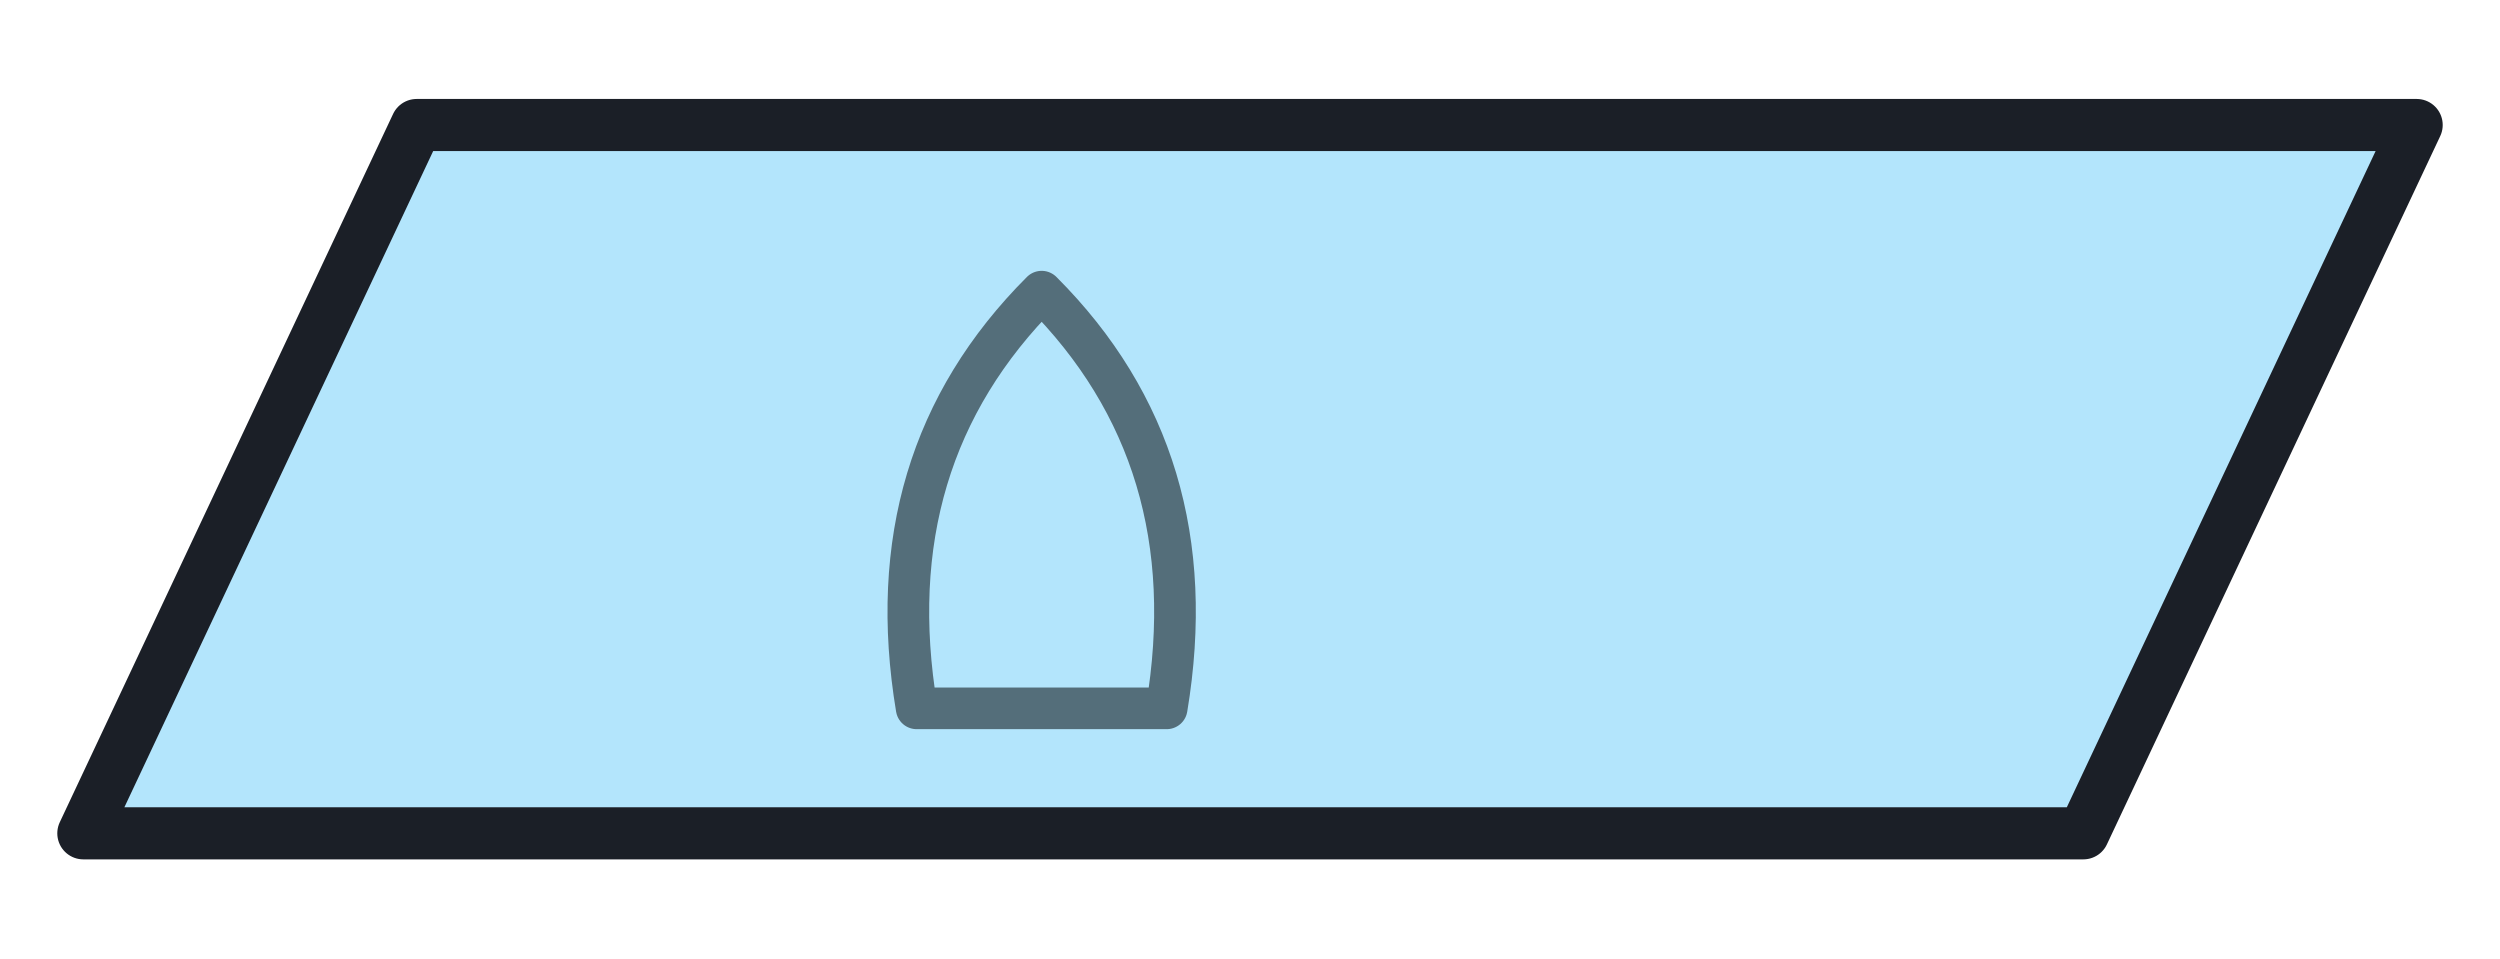
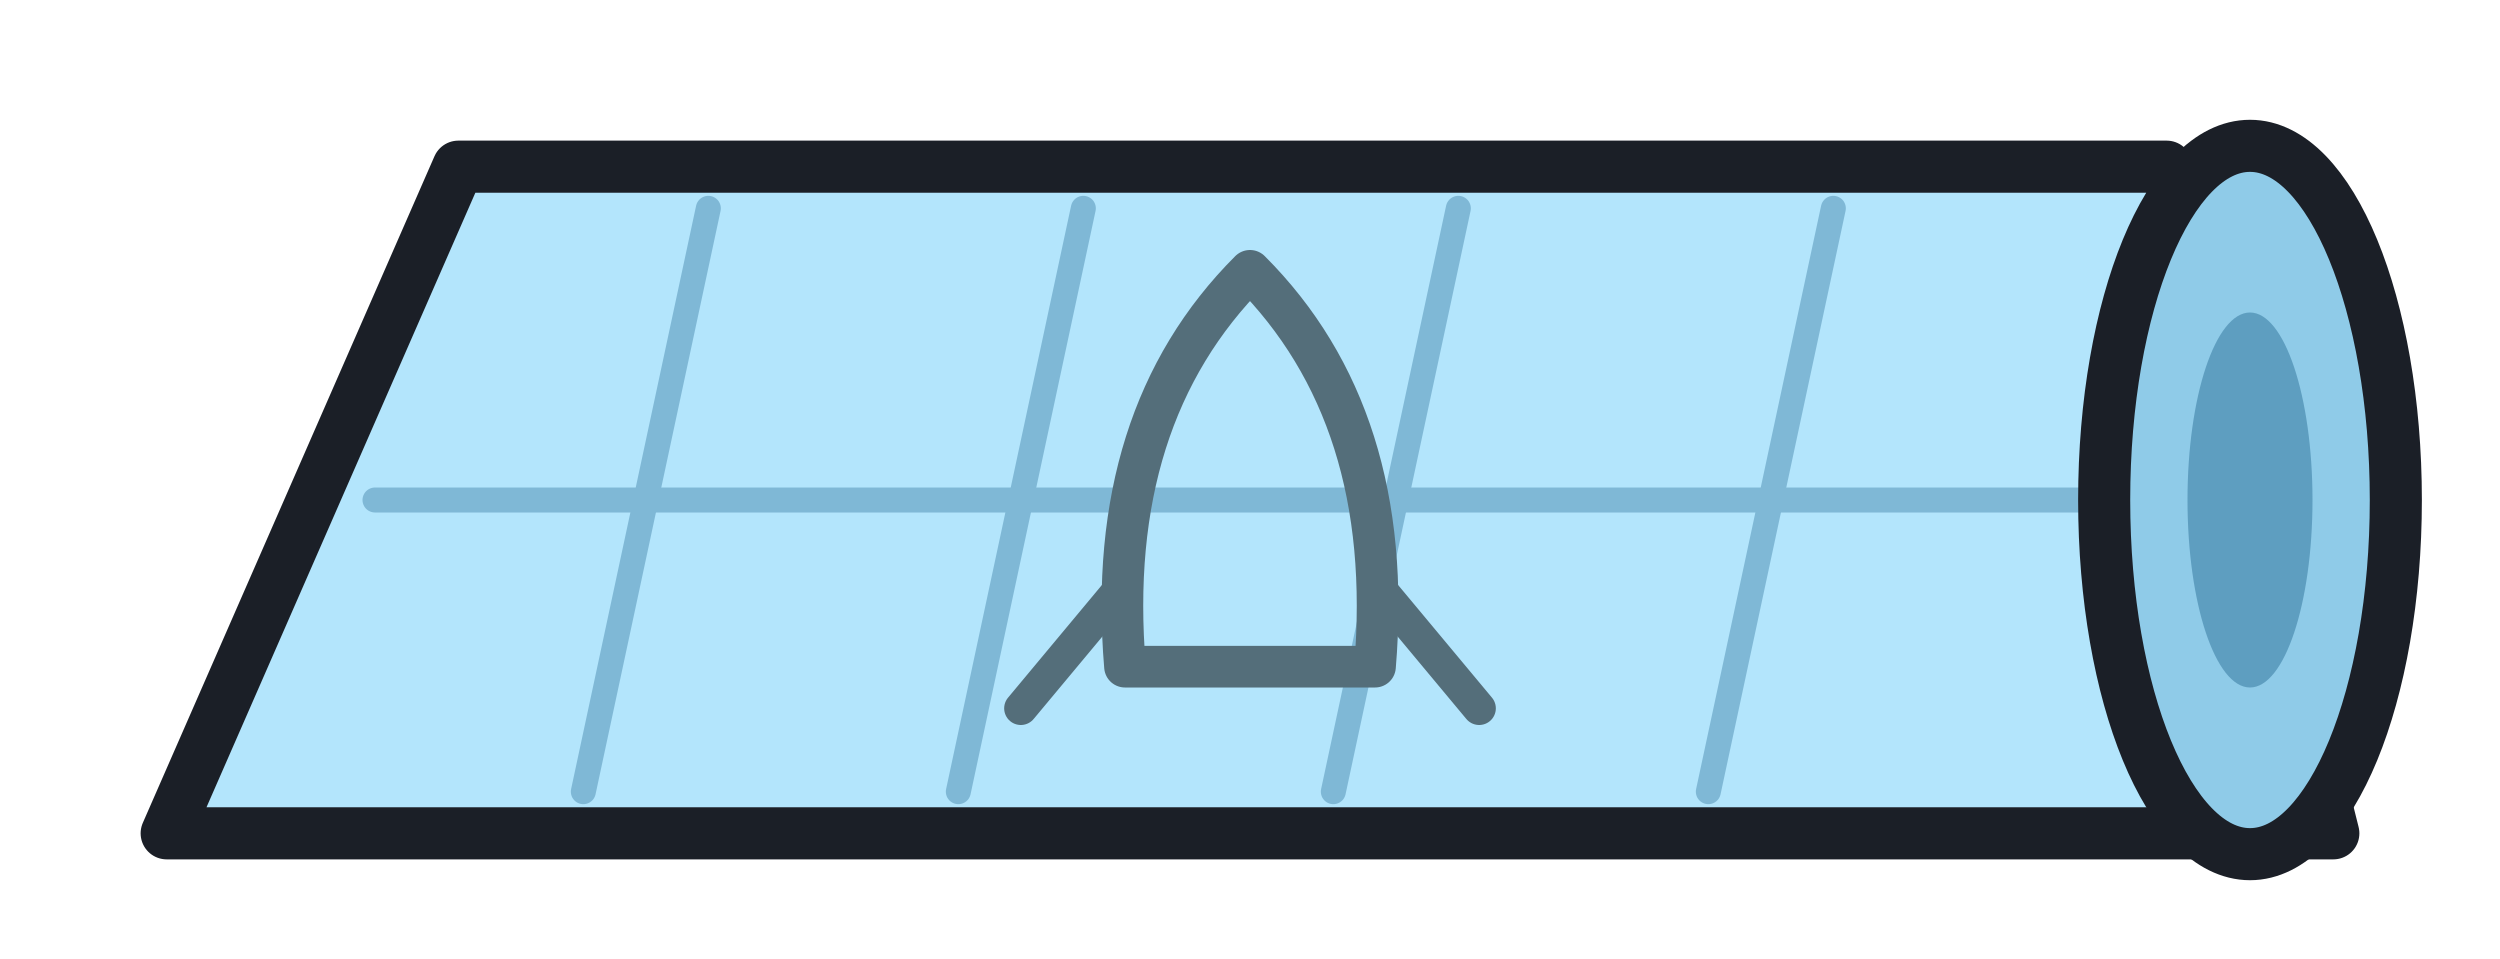
<svg xmlns="http://www.w3.org/2000/svg" width="120" height="46" viewBox="0 0 120 46">
-   <path d="M4 40 L20 6 H116 L100 40 Z" fill="#b3e5fc" stroke="#1b1f27" stroke-width="2.5" stroke-linejoin="round" stroke-linecap="round" />
-   <path d="M50 14 q8 8 6 20 h-12 q-2 -12 6 -20 Z" fill="none" stroke="#546e7a" stroke-width="2" stroke-linejoin="round" stroke-linecap="round" />
+   <path d="M8 40 L22 8 H104 L112 40 Z" fill="#b3e5fc" stroke="#1b1f27" stroke-width="2.5" stroke-linejoin="round" stroke-linecap="round" />
+   <path d="M34 10 L28 38" fill="none" stroke="#7fb8d6" stroke-width="1.2" stroke-linejoin="round" stroke-linecap="round" />
+   <path d="M52 10 L46 38" fill="none" stroke="#7fb8d6" stroke-width="1.2" stroke-linejoin="round" stroke-linecap="round" />
+   <path d="M70 10 L64 38" fill="none" stroke="#7fb8d6" stroke-width="1.2" stroke-linejoin="round" stroke-linecap="round" />
+   <path d="M88 10 L82 38" fill="none" stroke="#7fb8d6" stroke-width="1.2" stroke-linejoin="round" stroke-linecap="round" />
+   <path d="M18 24 H108" fill="none" stroke="#7fb8d6" stroke-width="1.2" stroke-linejoin="round" stroke-linecap="round" />
+   <path d="M60 13 Q67 20 66 32 H54 Q53 20 60 13 Z" fill="none" stroke="#546e7a" stroke-width="2" stroke-linejoin="round" stroke-linecap="round" />
+   <path d="M54 28 L49 34 M66 28 L71 34" fill="none" stroke="#546e7a" stroke-width="1.6" stroke-linejoin="round" stroke-linecap="round" />
+   <ellipse cx="108" cy="24" rx="7" ry="17" fill="#8fcbe8" stroke="#1b1f27" stroke-width="2.5" stroke-linejoin="round" stroke-linecap="round" />
+   <ellipse cx="108" cy="24" rx="3" ry="9" fill="#5e9ec0" />
</svg>
